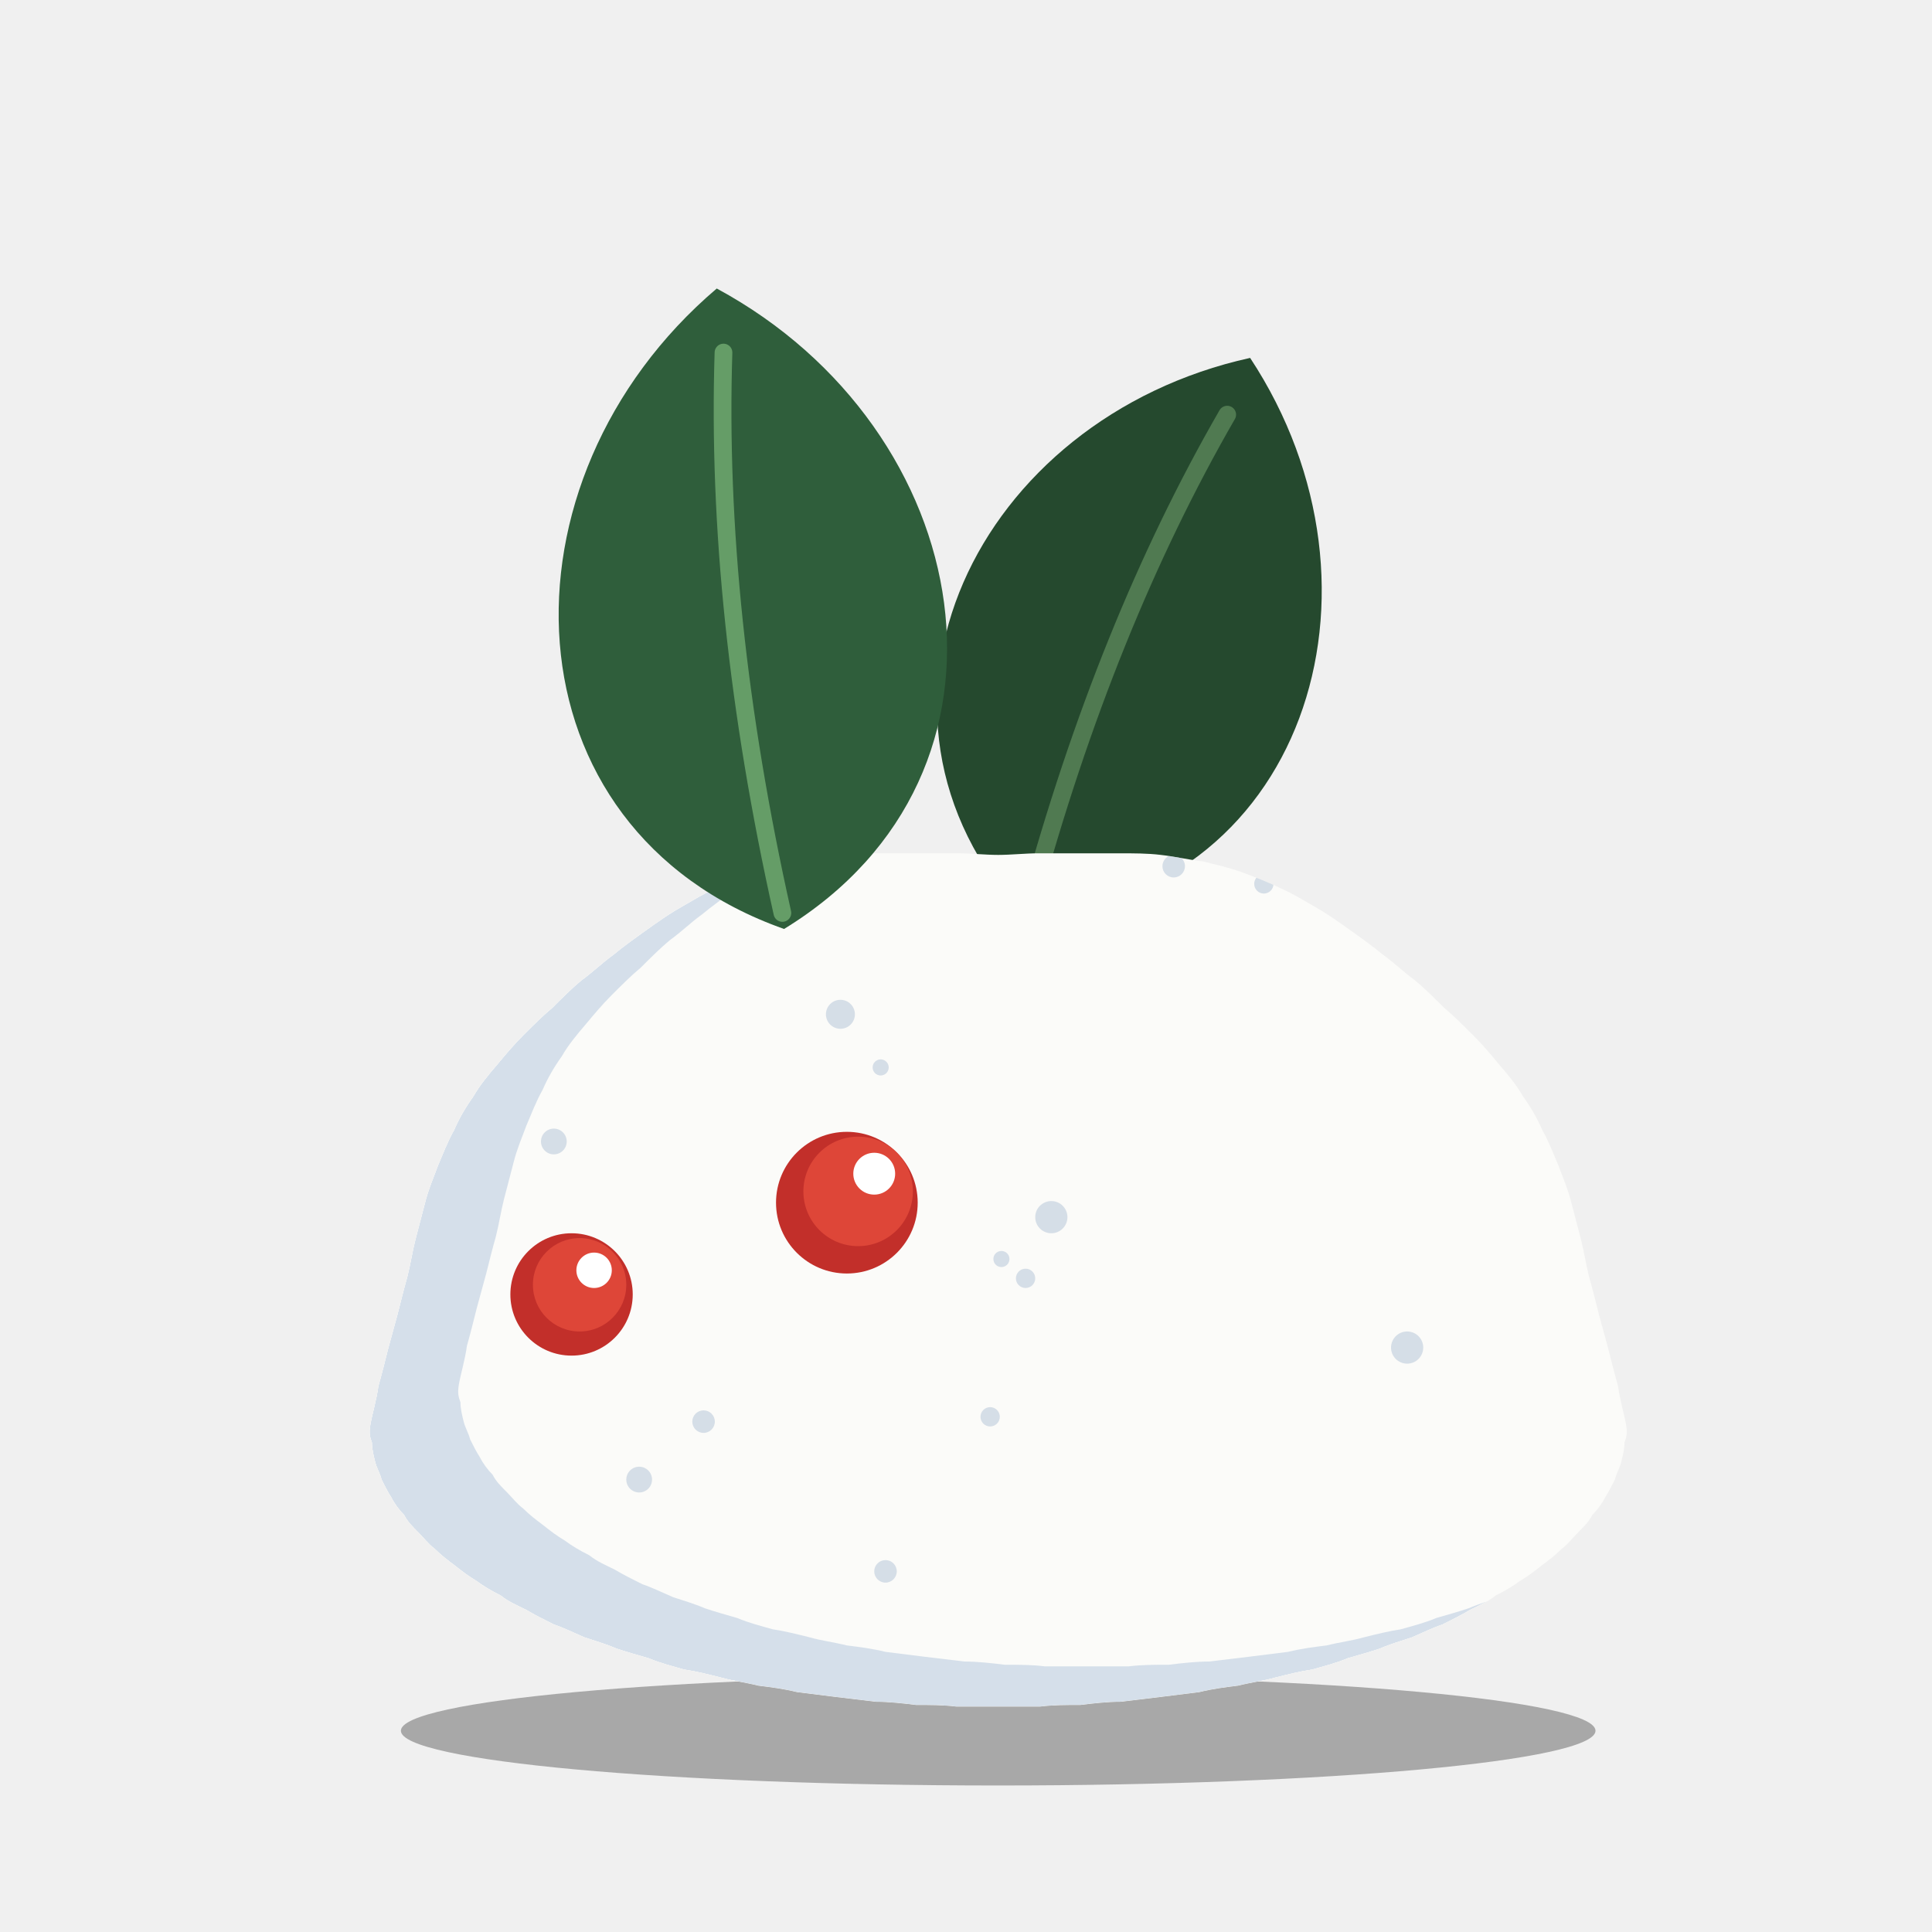
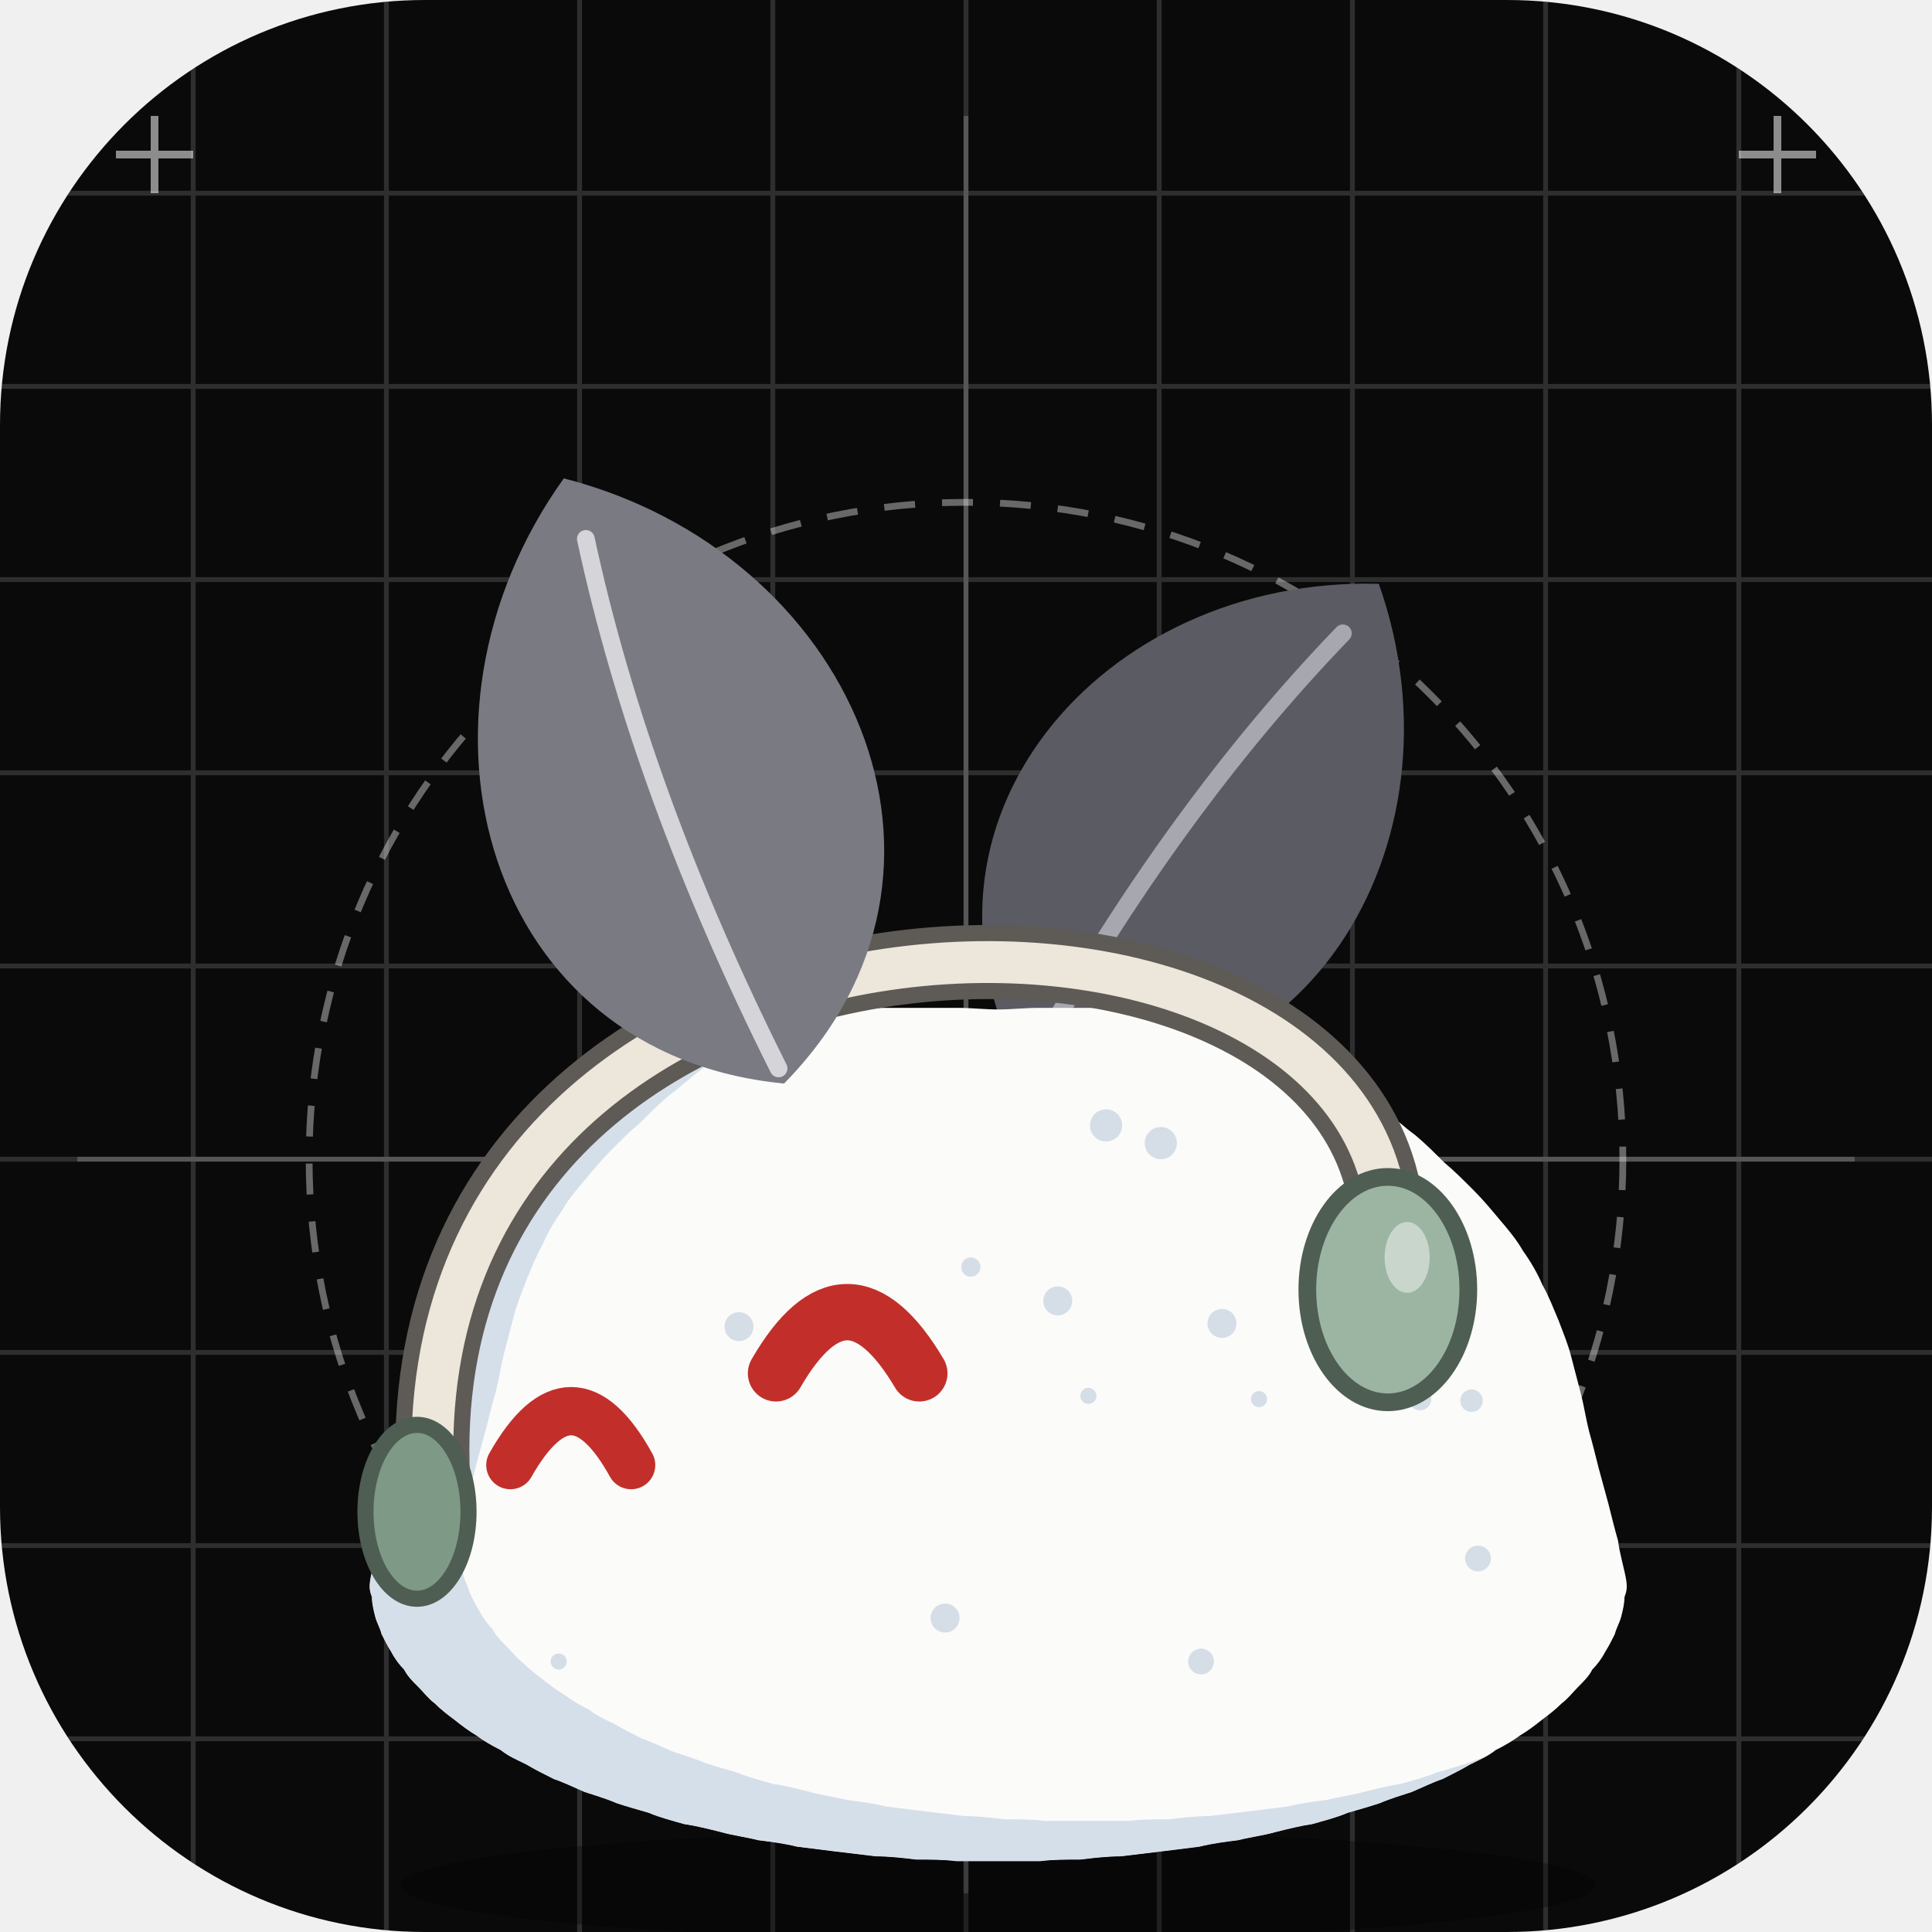
- <svg xmlns="http://www.w3.org/2000/svg" viewBox="0 -6 120 120" aria-hidden="true">
-   <defs>
-     <clipPath id="ykr0bh2zc">
-       <path d="M97 82.5 C97.1 83.1 97 83.3 96.9 83.6 C96.9 84 96.8 84.4 96.7 84.8 C96.6 85.2 96.4 85.5 96.3 85.9 C96.1 86.3 95.9 86.7 95.7 87 C95.5 87.4 95.2 87.8 94.9 88.1 C94.7 88.5 94.4 88.8 94 89.2 C93.7 89.5 93.4 89.9 93 90.2 C92.6 90.6 92.2 90.9 91.8 91.2 C91.3 91.6 90.9 91.9 90.4 92.2 C90 92.5 89.5 92.8 88.9 93.1 C88.4 93.5 87.9 93.7 87.3 94 C86.8 94.3 86.2 94.6 85.6 94.9 C85 95.1 84.4 95.4 83.7 95.7 C83.1 95.9 82.4 96.1 81.7 96.4 C81.1 96.6 80.4 96.8 79.7 97 C79 97.3 78.2 97.5 77.5 97.7 C76.8 97.8 76 98 75.2 98.2 C74.5 98.4 73.7 98.5 72.9 98.7 C72.1 98.8 71.3 98.9 70.5 99.1 C69.7 99.2 68.9 99.3 68.1 99.4 C67.3 99.5 66.4 99.6 65.6 99.7 C64.8 99.7 63.9 99.8 63.1 99.9 C62.2 99.9 61.4 99.9 60.6 100 C59.7 100 58.9 100 58 100 C57.1 100 56.3 100 55.4 100 C54.6 99.9 53.8 99.9 52.9 99.9 C52.1 99.8 51.2 99.7 50.4 99.7 C49.6 99.6 48.7 99.5 47.9 99.4 C47.1 99.3 46.3 99.2 45.5 99.1 C44.7 98.9 43.9 98.8 43.1 98.7 C42.3 98.5 41.5 98.4 40.8 98.2 C40 98 39.2 97.8 38.5 97.7 C37.8 97.5 37 97.3 36.3 97 C35.6 96.8 34.9 96.6 34.3 96.4 C33.6 96.1 32.9 95.9 32.3 95.7 C31.6 95.4 31 95.1 30.4 94.9 C29.8 94.6 29.2 94.3 28.7 94 C28.1 93.7 27.6 93.5 27.1 93.1 C26.5 92.8 26 92.5 25.6 92.2 C25.1 91.9 24.7 91.6 24.2 91.2 C23.8 90.9 23.4 90.6 23 90.2 C22.6 89.9 22.3 89.5 22 89.2 C21.6 88.8 21.3 88.5 21.1 88.1 C20.8 87.8 20.5 87.4 20.3 87 C20.1 86.7 19.9 86.3 19.7 85.9 C19.6 85.5 19.4 85.2 19.3 84.8 C19.2 84.4 19.1 84 19.1 83.6 C19 83.3 18.9 83.1 19 82.5 C19.1 81.9 19.4 80.9 19.5 80.1 C19.7 79.4 19.9 78.6 20.1 77.8 C20.3 77.1 20.5 76.3 20.7 75.6 C20.9 74.8 21.1 74 21.3 73.3 C21.5 72.5 21.6 71.8 21.8 71 C22 70.2 22.2 69.5 22.4 68.7 C22.6 67.9 22.9 67.2 23.2 66.4 C23.5 65.7 23.8 64.9 24.2 64.2 C24.5 63.5 24.9 62.8 25.4 62.1 C25.8 61.4 26.3 60.8 26.9 60.1 C27.4 59.5 27.9 58.9 28.5 58.3 C29.1 57.7 29.7 57.1 30.3 56.6 C30.9 56 31.5 55.4 32.1 54.9 C32.8 54.4 33.4 53.8 34.1 53.3 C34.7 52.8 35.4 52.3 36.1 51.8 C36.8 51.3 37.5 50.8 38.2 50.4 C38.9 50 39.7 49.5 40.4 49.2 C41.2 48.8 42 48.5 42.8 48.2 C43.6 47.9 44.5 47.7 45.3 47.5 C46.2 47.4 47 47.2 47.9 47.1 C48.7 47 49.6 47 50.5 47 C51.3 47 52.2 47 53 47 C53.8 47 54.7 47 55.5 47 C56.3 47 57.2 47.1 58 47.1 C58.8 47.1 59.7 47 60.5 47 C61.3 47 62.2 47 63 47 C63.8 47 64.7 47 65.5 47 C66.4 47 67.3 47 68.1 47.1 C69 47.2 69.8 47.4 70.7 47.5 C71.5 47.7 72.4 47.9 73.2 48.2 C74 48.5 74.8 48.8 75.6 49.2 C76.3 49.5 77.1 50 77.8 50.4 C78.5 50.8 79.2 51.3 79.9 51.8 C80.6 52.3 81.3 52.8 81.9 53.3 C82.6 53.8 83.2 54.4 83.9 54.9 C84.5 55.4 85.1 56 85.7 56.6 C86.3 57.1 86.9 57.7 87.5 58.3 C88.1 58.9 88.6 59.5 89.1 60.1 C89.7 60.8 90.2 61.4 90.6 62.1 C91.1 62.8 91.5 63.5 91.8 64.2 C92.2 64.9 92.5 65.7 92.8 66.4 C93.1 67.2 93.4 67.9 93.6 68.7 C93.8 69.5 94 70.2 94.2 71 C94.4 71.8 94.5 72.5 94.7 73.3 C94.9 74 95.1 74.8 95.3 75.6 C95.5 76.3 95.7 77.1 95.9 77.8 C96.1 78.6 96.3 79.4 96.5 80.1 C96.6 80.9 96.9 81.9 97 82.5Z" />
-     </clipPath>
-     <mask id="ykr0bh2zm" maskUnits="userSpaceOnUse" x="-20" y="-20" width="160" height="160">
-       <rect x="-20" y="-20" width="160" height="160" fill="#fff" />
-       <path d="M97 82.5 C97.1 83.1 97 83.3 96.9 83.6 C96.9 84 96.8 84.4 96.7 84.8 C96.6 85.2 96.4 85.5 96.3 85.9 C96.1 86.3 95.9 86.7 95.7 87 C95.5 87.4 95.2 87.8 94.9 88.1 C94.7 88.5 94.4 88.8 94 89.2 C93.7 89.5 93.4 89.9 93 90.2 C92.6 90.6 92.2 90.9 91.8 91.2 C91.3 91.6 90.9 91.9 90.4 92.2 C90 92.5 89.5 92.8 88.9 93.1 C88.4 93.5 87.9 93.7 87.3 94 C86.8 94.3 86.2 94.6 85.6 94.9 C85 95.1 84.4 95.4 83.7 95.7 C83.1 95.9 82.4 96.1 81.7 96.4 C81.1 96.6 80.4 96.8 79.7 97 C79 97.3 78.2 97.5 77.5 97.7 C76.8 97.8 76 98 75.2 98.2 C74.5 98.4 73.7 98.5 72.9 98.7 C72.1 98.8 71.3 98.9 70.5 99.1 C69.7 99.2 68.9 99.3 68.1 99.4 C67.3 99.5 66.4 99.6 65.6 99.7 C64.8 99.7 63.9 99.8 63.1 99.9 C62.2 99.9 61.4 99.9 60.6 100 C59.7 100 58.9 100 58 100 C57.1 100 56.3 100 55.4 100 C54.6 99.9 53.8 99.9 52.9 99.9 C52.1 99.8 51.2 99.7 50.4 99.7 C49.6 99.6 48.7 99.5 47.9 99.4 C47.1 99.3 46.3 99.2 45.5 99.1 C44.7 98.9 43.9 98.8 43.1 98.7 C42.3 98.5 41.5 98.4 40.8 98.2 C40 98 39.2 97.8 38.5 97.7 C37.8 97.5 37 97.3 36.3 97 C35.6 96.8 34.9 96.6 34.3 96.4 C33.6 96.1 32.9 95.9 32.3 95.7 C31.6 95.4 31 95.1 30.4 94.9 C29.8 94.6 29.2 94.3 28.7 94 C28.1 93.7 27.6 93.5 27.1 93.1 C26.5 92.8 26 92.5 25.6 92.2 C25.1 91.9 24.7 91.6 24.2 91.2 C23.8 90.9 23.4 90.6 23 90.2 C22.6 89.9 22.3 89.5 22 89.2 C21.6 88.8 21.3 88.5 21.1 88.1 C20.8 87.8 20.5 87.4 20.3 87 C20.1 86.7 19.9 86.3 19.7 85.9 C19.6 85.5 19.4 85.2 19.3 84.8 C19.2 84.4 19.1 84 19.1 83.6 C19 83.3 18.9 83.1 19 82.5 C19.1 81.9 19.4 80.9 19.5 80.1 C19.7 79.4 19.9 78.6 20.1 77.8 C20.3 77.1 20.5 76.3 20.7 75.6 C20.9 74.8 21.1 74 21.3 73.3 C21.5 72.5 21.6 71.8 21.8 71 C22 70.2 22.2 69.5 22.4 68.7 C22.6 67.9 22.9 67.2 23.2 66.4 C23.5 65.7 23.8 64.9 24.2 64.2 C24.5 63.5 24.9 62.8 25.4 62.1 C25.8 61.4 26.3 60.8 26.9 60.1 C27.4 59.5 27.9 58.9 28.5 58.3 C29.1 57.7 29.7 57.1 30.3 56.6 C30.9 56 31.5 55.4 32.1 54.9 C32.8 54.4 33.4 53.8 34.1 53.3 C34.7 52.8 35.4 52.3 36.1 51.8 C36.8 51.3 37.5 50.8 38.2 50.4 C38.9 50 39.7 49.5 40.4 49.2 C41.2 48.8 42 48.5 42.8 48.2 C43.6 47.9 44.5 47.7 45.3 47.5 C46.2 47.4 47 47.2 47.9 47.1 C48.7 47 49.6 47 50.5 47 C51.3 47 52.2 47 53 47 C53.8 47 54.7 47 55.5 47 C56.3 47 57.2 47.1 58 47.1 C58.8 47.1 59.7 47 60.5 47 C61.3 47 62.2 47 63 47 C63.8 47 64.7 47 65.5 47 C66.4 47 67.3 47 68.1 47.1 C69 47.2 69.8 47.4 70.7 47.5 C71.5 47.7 72.4 47.9 73.2 48.2 C74 48.5 74.8 48.8 75.6 49.2 C76.3 49.5 77.1 50 77.8 50.4 C78.5 50.8 79.2 51.3 79.9 51.8 C80.6 52.3 81.3 52.8 81.9 53.3 C82.6 53.8 83.2 54.4 83.9 54.9 C84.5 55.4 85.1 56 85.7 56.6 C86.3 57.1 86.9 57.7 87.5 58.3 C88.1 58.9 88.6 59.5 89.1 60.1 C89.7 60.8 90.2 61.4 90.6 62.1 C91.1 62.8 91.5 63.5 91.8 64.2 C92.2 64.9 92.5 65.7 92.8 66.4 C93.1 67.2 93.4 67.9 93.6 68.7 C93.8 69.5 94 70.2 94.2 71 C94.4 71.8 94.5 72.5 94.7 73.3 C94.9 74 95.1 74.8 95.3 75.6 C95.5 76.3 95.7 77.1 95.9 77.8 C96.1 78.6 96.3 79.4 96.5 80.1 C96.6 80.9 96.9 81.9 97 82.5Z" fill="#000" transform="translate(-5.5 -2.5)" />
-     </mask>
-   </defs>
-   <g transform="translate(120 0) scale(-1 1)">
-     <ellipse cx="58" cy="101.5" rx="37.1" ry="3.4" fill="#000" opacity=".3" />
-     <g transform="translate(56.4 51) rotate(-22)">
-       <path d="M0 0 C15.8 -7.5 14.3 -27.7 0 -37.5 C-14.2 -27.7 -15.7 -7.5 0 0Z" fill="#25492e" />
-       <path d="M0 -1 Q2.1 -18.7 0 -33.7" fill="none" stroke="#578357" stroke-width="1.1" stroke-linecap="round" opacity=".85" />
-     </g>
-     <path d="M97 82.5 C97.1 83.1 97 83.3 96.9 83.6 C96.9 84 96.8 84.4 96.7 84.8 C96.6 85.2 96.4 85.5 96.3 85.9 C96.1 86.3 95.9 86.7 95.7 87 C95.5 87.4 95.2 87.8 94.9 88.1 C94.7 88.5 94.4 88.8 94 89.2 C93.7 89.5 93.4 89.9 93 90.2 C92.6 90.6 92.2 90.9 91.8 91.2 C91.3 91.6 90.9 91.9 90.4 92.2 C90 92.5 89.5 92.8 88.9 93.1 C88.4 93.5 87.9 93.7 87.3 94 C86.8 94.3 86.2 94.6 85.6 94.9 C85 95.1 84.4 95.4 83.7 95.7 C83.1 95.9 82.4 96.1 81.7 96.4 C81.1 96.6 80.4 96.8 79.7 97 C79 97.3 78.2 97.5 77.5 97.7 C76.8 97.8 76 98 75.2 98.2 C74.5 98.4 73.7 98.5 72.9 98.7 C72.1 98.8 71.3 98.9 70.5 99.1 C69.7 99.2 68.9 99.3 68.1 99.4 C67.3 99.5 66.4 99.6 65.6 99.7 C64.8 99.7 63.9 99.8 63.1 99.9 C62.2 99.9 61.4 99.9 60.6 100 C59.7 100 58.9 100 58 100 C57.1 100 56.3 100 55.4 100 C54.6 99.9 53.8 99.9 52.9 99.9 C52.1 99.8 51.2 99.7 50.4 99.7 C49.6 99.6 48.7 99.5 47.9 99.4 C47.1 99.3 46.3 99.2 45.5 99.1 C44.7 98.9 43.9 98.8 43.1 98.7 C42.3 98.5 41.5 98.4 40.8 98.2 C40 98 39.2 97.8 38.5 97.7 C37.8 97.5 37 97.3 36.3 97 C35.6 96.8 34.9 96.6 34.3 96.4 C33.6 96.1 32.9 95.9 32.3 95.7 C31.6 95.4 31 95.1 30.4 94.9 C29.8 94.6 29.2 94.3 28.7 94 C28.1 93.7 27.6 93.5 27.1 93.1 C26.5 92.8 26 92.5 25.6 92.2 C25.1 91.9 24.7 91.6 24.2 91.2 C23.8 90.9 23.4 90.6 23 90.2 C22.6 89.9 22.3 89.5 22 89.2 C21.6 88.8 21.3 88.5 21.1 88.1 C20.8 87.8 20.5 87.4 20.3 87 C20.1 86.7 19.9 86.3 19.7 85.9 C19.6 85.5 19.4 85.2 19.3 84.8 C19.2 84.4 19.1 84 19.1 83.6 C19 83.3 18.9 83.1 19 82.5 C19.1 81.9 19.4 80.9 19.5 80.1 C19.7 79.4 19.9 78.6 20.1 77.8 C20.3 77.1 20.5 76.3 20.7 75.6 C20.9 74.8 21.1 74 21.3 73.3 C21.5 72.5 21.6 71.8 21.8 71 C22 70.2 22.2 69.5 22.4 68.7 C22.6 67.9 22.9 67.2 23.2 66.4 C23.5 65.7 23.8 64.9 24.2 64.2 C24.5 63.5 24.9 62.8 25.4 62.1 C25.8 61.4 26.3 60.8 26.9 60.1 C27.4 59.5 27.9 58.9 28.5 58.3 C29.1 57.7 29.7 57.1 30.3 56.6 C30.9 56 31.5 55.4 32.1 54.9 C32.8 54.4 33.4 53.8 34.1 53.3 C34.7 52.8 35.4 52.3 36.1 51.8 C36.8 51.3 37.5 50.8 38.2 50.4 C38.9 50 39.7 49.5 40.4 49.2 C41.2 48.8 42 48.5 42.8 48.2 C43.6 47.9 44.5 47.7 45.3 47.5 C46.2 47.4 47 47.2 47.9 47.1 C48.7 47 49.6 47 50.5 47 C51.3 47 52.2 47 53 47 C53.8 47 54.7 47 55.5 47 C56.3 47 57.2 47.1 58 47.1 C58.8 47.1 59.7 47 60.5 47 C61.3 47 62.2 47 63 47 C63.8 47 64.7 47 65.5 47 C66.4 47 67.3 47 68.1 47.1 C69 47.2 69.8 47.4 70.7 47.5 C71.5 47.7 72.4 47.9 73.2 48.2 C74 48.5 74.8 48.8 75.6 49.2 C76.3 49.5 77.1 50 77.8 50.4 C78.5 50.8 79.2 51.3 79.9 51.8 C80.6 52.3 81.3 52.8 81.9 53.3 C82.6 53.8 83.2 54.4 83.9 54.9 C84.5 55.4 85.1 56 85.7 56.6 C86.3 57.1 86.9 57.7 87.5 58.3 C88.1 58.9 88.6 59.5 89.1 60.1 C89.7 60.8 90.2 61.4 90.6 62.1 C91.1 62.8 91.5 63.5 91.8 64.2 C92.2 64.9 92.5 65.7 92.8 66.4 C93.1 67.2 93.4 67.9 93.6 68.7 C93.8 69.5 94 70.2 94.2 71 C94.4 71.8 94.5 72.5 94.7 73.3 C94.9 74 95.1 74.8 95.3 75.6 C95.5 76.3 95.7 77.1 95.9 77.8 C96.1 78.6 96.3 79.4 96.5 80.1 C96.6 80.9 96.9 81.9 97 82.5Z" fill="#FBFBF9" />
-     <g clip-path="url(#ykr0bh2zc)">
-       <path d="M97 82.5 C97.1 83.1 97 83.3 96.9 83.6 C96.9 84 96.8 84.4 96.7 84.8 C96.6 85.2 96.4 85.5 96.3 85.9 C96.1 86.3 95.9 86.7 95.7 87 C95.5 87.4 95.2 87.8 94.9 88.1 C94.7 88.5 94.4 88.8 94 89.2 C93.7 89.5 93.4 89.9 93 90.2 C92.6 90.6 92.2 90.9 91.8 91.2 C91.3 91.6 90.9 91.9 90.4 92.2 C90 92.5 89.5 92.8 88.9 93.1 C88.4 93.5 87.9 93.7 87.3 94 C86.8 94.3 86.2 94.6 85.6 94.9 C85 95.1 84.4 95.4 83.7 95.7 C83.1 95.9 82.4 96.1 81.7 96.4 C81.1 96.6 80.4 96.8 79.7 97 C79 97.3 78.2 97.5 77.5 97.7 C76.8 97.8 76 98 75.2 98.2 C74.5 98.4 73.7 98.5 72.9 98.7 C72.1 98.8 71.3 98.9 70.5 99.1 C69.7 99.2 68.9 99.3 68.1 99.4 C67.3 99.5 66.4 99.6 65.6 99.7 C64.8 99.7 63.9 99.8 63.1 99.9 C62.2 99.9 61.4 99.9 60.6 100 C59.7 100 58.9 100 58 100 C57.1 100 56.3 100 55.4 100 C54.6 99.9 53.8 99.9 52.9 99.9 C52.1 99.8 51.2 99.7 50.4 99.7 C49.6 99.6 48.7 99.5 47.9 99.4 C47.1 99.3 46.3 99.2 45.5 99.1 C44.7 98.9 43.9 98.8 43.1 98.7 C42.3 98.5 41.5 98.4 40.8 98.2 C40 98 39.2 97.8 38.5 97.7 C37.8 97.5 37 97.3 36.3 97 C35.6 96.8 34.9 96.6 34.3 96.4 C33.6 96.1 32.9 95.9 32.3 95.7 C31.6 95.4 31 95.1 30.4 94.9 C29.8 94.6 29.2 94.3 28.7 94 C28.1 93.7 27.6 93.5 27.1 93.1 C26.5 92.8 26 92.5 25.6 92.2 C25.1 91.9 24.7 91.6 24.2 91.2 C23.8 90.9 23.4 90.6 23 90.2 C22.6 89.9 22.3 89.5 22 89.2 C21.6 88.8 21.3 88.5 21.1 88.1 C20.8 87.8 20.5 87.4 20.3 87 C20.1 86.7 19.9 86.3 19.7 85.9 C19.6 85.5 19.4 85.2 19.3 84.8 C19.2 84.4 19.1 84 19.1 83.6 C19 83.3 18.9 83.1 19 82.5 C19.1 81.9 19.4 80.9 19.5 80.1 C19.7 79.4 19.9 78.6 20.1 77.8 C20.3 77.1 20.5 76.3 20.7 75.6 C20.9 74.8 21.1 74 21.3 73.3 C21.5 72.5 21.6 71.8 21.8 71 C22 70.2 22.2 69.5 22.4 68.7 C22.6 67.9 22.9 67.2 23.2 66.4 C23.5 65.7 23.8 64.9 24.2 64.2 C24.5 63.5 24.9 62.8 25.4 62.1 C25.8 61.4 26.3 60.8 26.9 60.1 C27.4 59.5 27.9 58.9 28.5 58.3 C29.1 57.7 29.7 57.1 30.3 56.6 C30.9 56 31.5 55.4 32.1 54.9 C32.8 54.4 33.4 53.8 34.1 53.3 C34.7 52.8 35.4 52.3 36.1 51.8 C36.8 51.3 37.5 50.8 38.2 50.4 C38.9 50 39.7 49.5 40.4 49.2 C41.2 48.8 42 48.5 42.8 48.2 C43.6 47.9 44.5 47.7 45.3 47.5 C46.2 47.4 47 47.2 47.9 47.1 C48.7 47 49.6 47 50.5 47 C51.3 47 52.2 47 53 47 C53.8 47 54.7 47 55.5 47 C56.3 47 57.2 47.1 58 47.1 C58.8 47.1 59.7 47 60.5 47 C61.3 47 62.2 47 63 47 C63.8 47 64.7 47 65.5 47 C66.4 47 67.3 47 68.1 47.1 C69 47.2 69.8 47.4 70.7 47.5 C71.5 47.7 72.4 47.9 73.2 48.2 C74 48.5 74.8 48.8 75.6 49.2 C76.3 49.5 77.1 50 77.8 50.4 C78.5 50.8 79.2 51.3 79.9 51.8 C80.6 52.3 81.3 52.8 81.9 53.3 C82.6 53.8 83.2 54.4 83.9 54.9 C84.5 55.4 85.1 56 85.7 56.6 C86.3 57.1 86.9 57.7 87.5 58.3 C88.1 58.9 88.6 59.5 89.1 60.1 C89.7 60.8 90.2 61.4 90.6 62.1 C91.1 62.8 91.5 63.5 91.8 64.2 C92.2 64.9 92.5 65.7 92.8 66.4 C93.1 67.2 93.4 67.9 93.6 68.7 C93.8 69.5 94 70.2 94.2 71 C94.4 71.8 94.5 72.5 94.7 73.3 C94.9 74 95.1 74.8 95.3 75.6 C95.5 76.3 95.7 77.1 95.9 77.8 C96.1 78.6 96.3 79.4 96.5 80.1 C96.6 80.9 96.9 81.9 97 82.5Z" fill="#CFDAE8" fill-opacity=".85" mask="url(#ykr0bh2zm)" />
-       <circle cx="58.5" cy="82" r="0.6" fill="#B7C6D8" opacity=".55" />
-       <circle cx="67.8" cy="57" r="0.9" fill="#B7C6D8" opacity=".55" />
-       <circle cx="85.6" cy="64.9" r="0.8" fill="#B7C6D8" opacity=".55" />
-       <circle cx="65" cy="91.6" r="0.7" fill="#B7C6D8" opacity=".55" />
-       <circle cx="56.3" cy="73.4" r="0.6" fill="#B7C6D8" opacity=".55" />
-       <circle cx="32.6" cy="77.7" r="1" fill="#B7C6D8" opacity=".55" />
-       <circle cx="80.3" cy="85.9" r="0.8" fill="#B7C6D8" opacity=".55" />
-       <circle cx="41.5" cy="48.9" r="0.6" fill="#B7C6D8" opacity=".55" />
-       <circle cx="65.3" cy="60.3" r="0.5" fill="#B7C6D8" opacity=".55" />
-       <circle cx="76.3" cy="82.3" r="0.7" fill="#B7C6D8" opacity=".55" />
-       <circle cx="47.1" cy="47.8" r="0.7" fill="#B7C6D8" opacity=".55" />
-       <circle cx="28.9" cy="54.7" r="0.8" fill="#B7C6D8" opacity=".55" />
-       <circle cx="54.7" cy="69.6" r="1" fill="#B7C6D8" opacity=".55" />
-       <circle cx="57.8" cy="72.2" r="0.5" fill="#B7C6D8" opacity=".55" />
-     </g>
-     <g transform="translate(71.3 51.7) rotate(6)">
-       <path d="M0 0 C16.8 -8 15.2 -29.6 0 -40 C-15.2 -29.6 -16.8 -8 0 0Z" fill="#2F5E3B" />
-       <path d="M0 -1 Q2.2 -20 0 -36" fill="none" stroke="#6FA86F" stroke-width="1.1" stroke-linecap="round" opacity=".85" />
-     </g>
-     <circle cx="67.4" cy="68.7" r="4.4" fill="#C22F2A" />
-     <circle cx="66.7" cy="68" r="3.4" fill="#DE4638" />
-     <circle cx="65.7" cy="66.9" r="1.3" fill="#fff" />
-     <circle cx="84.5" cy="74.4" r="3.8" fill="#C22F2A" />
-     <circle cx="84" cy="73.8" r="2.9" fill="#DE4638" />
-     <circle cx="83.1" cy="72.9" r="1.1" fill="#fff" />
+ <svg xmlns="http://www.w3.org/2000/svg" viewBox="0 0 100 100">
+   <clipPath id="r">
+     <rect width="100" height="100" rx="22" />
+   </clipPath>
+   <g clip-path="url(#r)">
+     <rect width="100" height="100" fill="#0a0a0a" />
+     <path d="M10 0V100M0 10H100M20 0V100M0 20H100M30 0V100M0 30H100M40 0V100M0 40H100M50 0V100M0 50H100M60 0V100M0 60H100M70 0V100M0 70H100M80 0V100M0 80H100M90 0V100M0 90H100" fill="none" stroke="#f5f5f5" stroke-width=".25" opacity=".16" />
+     <circle cx="50" cy="60" r="34" fill="none" stroke="#f5f5f5" stroke-width=".35" stroke-dasharray="1.6 1.4" opacity=".4" />
+     <path d="M50 6V98M4 60H96" stroke="#f5f5f5" stroke-width=".25" opacity=".2" />
+     <path d="M6 8h4M8 6v4M90 8h4M92 6v4" stroke="#f5f5f5" stroke-width=".4" opacity=".55" />
+     <svg x="0" y="8" width="100" height="100" viewBox="0 -6 120 120" aria-hidden="true">
+       <defs>
+         <clipPath id="ykuyv2w4c">
+           <path d="M97 82.5 C97.1 83.1 97 83.3 96.9 83.6 C96.9 84 96.8 84.4 96.7 84.8 C96.6 85.2 96.4 85.5 96.3 85.9 C96.1 86.3 95.9 86.7 95.7 87 C95.5 87.4 95.2 87.8 94.9 88.1 C94.7 88.5 94.4 88.8 94 89.2 C93.7 89.5 93.4 89.9 93 90.2 C92.6 90.6 92.2 90.9 91.8 91.2 C91.3 91.6 90.9 91.9 90.4 92.2 C90 92.5 89.5 92.8 88.9 93.1 C88.4 93.5 87.9 93.7 87.3 94 C86.8 94.3 86.2 94.6 85.6 94.9 C85 95.1 84.4 95.4 83.7 95.7 C83.1 95.9 82.4 96.1 81.7 96.4 C81.1 96.6 80.4 96.8 79.7 97 C79 97.3 78.2 97.5 77.5 97.7 C76.8 97.8 76 98 75.2 98.2 C74.5 98.4 73.7 98.5 72.9 98.7 C72.1 98.8 71.3 98.9 70.5 99.1 C69.7 99.2 68.9 99.3 68.1 99.4 C67.3 99.5 66.4 99.6 65.6 99.7 C64.8 99.7 63.9 99.8 63.1 99.9 C62.2 99.9 61.4 99.9 60.6 100 C59.7 100 58.9 100 58 100 C57.1 100 56.3 100 55.4 100 C54.6 99.9 53.8 99.9 52.9 99.9 C52.1 99.8 51.2 99.7 50.4 99.7 C49.6 99.6 48.7 99.5 47.9 99.4 C47.1 99.3 46.3 99.2 45.5 99.1 C44.7 98.9 43.9 98.8 43.1 98.7 C42.3 98.5 41.5 98.4 40.8 98.2 C40 98 39.2 97.8 38.5 97.7 C37.8 97.5 37 97.3 36.3 97 C35.6 96.8 34.9 96.6 34.3 96.4 C33.6 96.1 32.9 95.9 32.3 95.7 C31.6 95.4 31 95.1 30.4 94.9 C29.8 94.6 29.2 94.3 28.7 94 C28.1 93.7 27.6 93.5 27.1 93.1 C26.5 92.8 26 92.5 25.6 92.2 C25.1 91.9 24.7 91.6 24.2 91.2 C23.8 90.9 23.4 90.6 23 90.2 C22.6 89.9 22.3 89.5 22 89.2 C21.6 88.8 21.3 88.5 21.1 88.1 C20.8 87.8 20.5 87.4 20.3 87 C20.1 86.7 19.9 86.3 19.7 85.9 C19.6 85.5 19.4 85.2 19.3 84.8 C19.2 84.4 19.1 84 19.1 83.6 C19 83.3 18.9 83.1 19 82.5 C19.1 81.9 19.4 80.9 19.5 80.1 C19.7 79.4 19.9 78.6 20.1 77.8 C20.3 77.1 20.5 76.3 20.7 75.6 C20.9 74.8 21.1 74 21.3 73.3 C21.5 72.5 21.6 71.8 21.8 71 C22 70.2 22.2 69.5 22.4 68.7 C22.6 67.9 22.9 67.2 23.2 66.4 C23.5 65.7 23.8 64.9 24.2 64.2 C24.5 63.5 24.9 62.8 25.4 62.1 C25.8 61.4 26.3 60.8 26.9 60.1 C27.4 59.5 27.9 58.9 28.5 58.3 C29.1 57.7 29.7 57.1 30.3 56.6 C30.9 56 31.5 55.4 32.1 54.9 C32.8 54.4 33.4 53.8 34.1 53.3 C34.7 52.8 35.4 52.3 36.1 51.8 C36.8 51.3 37.5 50.8 38.2 50.4 C38.9 50 39.7 49.5 40.4 49.2 C41.2 48.8 42 48.5 42.8 48.2 C43.6 47.9 44.5 47.7 45.3 47.5 C46.2 47.4 47 47.2 47.9 47.1 C48.7 47 49.6 47 50.5 47 C51.3 47 52.2 47 53 47 C53.8 47 54.7 47 55.5 47 C56.3 47 57.2 47.1 58 47.1 C58.8 47.1 59.7 47 60.5 47 C61.3 47 62.2 47 63 47 C63.8 47 64.7 47 65.5 47 C66.4 47 67.3 47 68.1 47.1 C69 47.2 69.8 47.4 70.7 47.5 C71.5 47.7 72.4 47.9 73.2 48.2 C74 48.5 74.8 48.8 75.6 49.2 C76.3 49.5 77.1 50 77.8 50.4 C78.5 50.8 79.2 51.3 79.9 51.8 C80.6 52.3 81.3 52.8 81.9 53.3 C82.6 53.8 83.2 54.4 83.9 54.9 C84.5 55.4 85.1 56 85.7 56.6 C86.3 57.1 86.9 57.7 87.5 58.3 C88.1 58.9 88.6 59.5 89.1 60.1 C89.7 60.8 90.2 61.4 90.6 62.1 C91.1 62.8 91.5 63.5 91.8 64.2 C92.2 64.9 92.5 65.7 92.8 66.4 C93.1 67.2 93.4 67.9 93.6 68.7 C93.8 69.5 94 70.2 94.2 71 C94.4 71.8 94.5 72.5 94.7 73.3 C94.9 74 95.1 74.8 95.3 75.6 C95.5 76.3 95.7 77.1 95.9 77.8 C96.1 78.6 96.3 79.4 96.5 80.1 C96.6 80.9 96.9 81.9 97 82.5Z" />
+         </clipPath>
+         <mask id="ykuyv2w4m" maskUnits="userSpaceOnUse" x="-20" y="-20" width="160" height="160">
+           <rect x="-20" y="-20" width="160" height="160" fill="#fff" />
+           <path d="M97 82.5 C97.1 83.1 97 83.3 96.9 83.6 C96.9 84 96.8 84.4 96.7 84.8 C96.6 85.2 96.4 85.5 96.3 85.9 C96.1 86.3 95.9 86.7 95.7 87 C95.5 87.4 95.2 87.8 94.9 88.1 C94.7 88.5 94.4 88.8 94 89.2 C93.7 89.5 93.4 89.9 93 90.2 C92.6 90.6 92.2 90.9 91.8 91.2 C91.3 91.6 90.9 91.9 90.4 92.2 C90 92.5 89.5 92.8 88.9 93.1 C88.4 93.5 87.9 93.7 87.3 94 C86.8 94.3 86.2 94.6 85.6 94.9 C85 95.1 84.4 95.4 83.7 95.7 C83.1 95.9 82.4 96.1 81.7 96.4 C81.1 96.6 80.4 96.8 79.7 97 C79 97.3 78.2 97.5 77.5 97.7 C76.8 97.8 76 98 75.2 98.2 C74.5 98.4 73.7 98.5 72.9 98.7 C72.1 98.8 71.3 98.9 70.5 99.1 C69.7 99.2 68.9 99.3 68.1 99.4 C67.3 99.5 66.4 99.6 65.6 99.7 C64.8 99.7 63.9 99.8 63.1 99.9 C62.2 99.9 61.4 99.9 60.6 100 C59.7 100 58.9 100 58 100 C57.1 100 56.3 100 55.4 100 C54.6 99.9 53.8 99.9 52.9 99.9 C52.1 99.8 51.2 99.7 50.4 99.7 C49.6 99.6 48.7 99.5 47.9 99.4 C47.1 99.3 46.3 99.2 45.5 99.1 C44.7 98.9 43.9 98.8 43.1 98.7 C42.3 98.5 41.5 98.4 40.8 98.2 C40 98 39.2 97.8 38.5 97.7 C37.8 97.5 37 97.3 36.3 97 C35.6 96.8 34.9 96.6 34.3 96.4 C33.6 96.1 32.9 95.9 32.3 95.7 C31.6 95.4 31 95.1 30.4 94.9 C29.8 94.6 29.2 94.3 28.7 94 C28.1 93.7 27.6 93.5 27.1 93.1 C26.5 92.8 26 92.5 25.6 92.2 C25.1 91.9 24.7 91.6 24.2 91.2 C23.8 90.9 23.4 90.6 23 90.2 C22.6 89.9 22.3 89.5 22 89.2 C21.6 88.8 21.3 88.5 21.1 88.1 C20.8 87.8 20.5 87.4 20.3 87 C20.1 86.7 19.9 86.3 19.7 85.9 C19.6 85.5 19.4 85.2 19.3 84.8 C19.2 84.4 19.1 84 19.1 83.6 C19 83.3 18.9 83.1 19 82.5 C19.1 81.9 19.4 80.9 19.5 80.1 C19.7 79.4 19.9 78.6 20.1 77.8 C20.3 77.1 20.5 76.3 20.7 75.6 C20.9 74.8 21.1 74 21.3 73.3 C21.5 72.5 21.6 71.8 21.8 71 C22 70.2 22.2 69.5 22.4 68.7 C22.6 67.9 22.9 67.2 23.2 66.4 C23.5 65.7 23.8 64.9 24.2 64.2 C24.5 63.5 24.9 62.8 25.4 62.1 C25.8 61.4 26.3 60.8 26.9 60.1 C27.4 59.5 27.9 58.9 28.5 58.3 C29.1 57.7 29.7 57.1 30.3 56.6 C30.9 56 31.5 55.4 32.1 54.9 C32.8 54.4 33.4 53.8 34.1 53.3 C34.7 52.8 35.4 52.3 36.1 51.8 C36.8 51.3 37.5 50.8 38.2 50.4 C38.9 50 39.7 49.5 40.4 49.2 C41.2 48.8 42 48.5 42.8 48.2 C43.6 47.9 44.5 47.7 45.3 47.5 C46.2 47.4 47 47.2 47.9 47.1 C48.7 47 49.6 47 50.5 47 C51.3 47 52.2 47 53 47 C53.8 47 54.7 47 55.5 47 C56.3 47 57.2 47.1 58 47.1 C58.8 47.1 59.7 47 60.5 47 C61.3 47 62.2 47 63 47 C63.8 47 64.7 47 65.5 47 C66.4 47 67.3 47 68.1 47.1 C69 47.2 69.8 47.4 70.7 47.5 C71.5 47.7 72.4 47.9 73.2 48.2 C74 48.5 74.8 48.8 75.6 49.2 C76.3 49.5 77.1 50 77.8 50.4 C78.5 50.8 79.2 51.3 79.9 51.8 C80.6 52.3 81.3 52.8 81.9 53.3 C82.6 53.8 83.2 54.4 83.9 54.9 C84.5 55.4 85.1 56 85.7 56.6 C86.3 57.1 86.9 57.7 87.5 58.3 C88.1 58.9 88.6 59.5 89.1 60.1 C89.7 60.8 90.2 61.4 90.6 62.1 C91.1 62.8 91.5 63.5 91.8 64.2 C92.2 64.9 92.5 65.7 92.8 66.4 C93.1 67.2 93.4 67.9 93.6 68.7 C93.8 69.5 94 70.2 94.2 71 C94.4 71.8 94.5 72.5 94.7 73.3 C94.9 74 95.1 74.8 95.3 75.6 C95.5 76.3 95.7 77.1 95.9 77.8 C96.1 78.6 96.3 79.4 96.5 80.1 C96.6 80.9 96.9 81.9 97 82.5Z" fill="#000" transform="translate(-5.5 -2.5)" />
+         </mask>
+       </defs>
+       <g transform="translate(120 0) scale(-1 1)">
+         <ellipse cx="58" cy="101.5" rx="37.1" ry="3.4" fill="#000" opacity=".3" />
+         <g transform="translate(56.4 51) rotate(-36)">
+           <path d="M0 0 C15.8 -7.5 14.3 -27.7 0 -37.5 C-14.2 -27.7 -15.7 -7.5 0 0Z" fill="#5b5b63" />
+           <path d="M0 -1 Q2.1 -18.7 0 -33.7" fill="none" stroke="#b4b4bc" stroke-width="1.1" stroke-linecap="round" opacity=".85" />
+         </g>
+         <path d="M97 82.5 C97.1 83.1 97 83.3 96.9 83.6 C96.9 84 96.8 84.4 96.7 84.8 C96.6 85.2 96.4 85.5 96.3 85.9 C96.1 86.3 95.9 86.7 95.7 87 C95.5 87.4 95.2 87.8 94.9 88.1 C94.7 88.5 94.4 88.8 94 89.2 C93.7 89.5 93.4 89.9 93 90.2 C92.6 90.6 92.2 90.9 91.8 91.2 C91.3 91.6 90.9 91.9 90.4 92.2 C90 92.5 89.5 92.8 88.9 93.1 C88.4 93.5 87.9 93.7 87.3 94 C86.8 94.3 86.2 94.6 85.6 94.9 C85 95.1 84.4 95.4 83.7 95.7 C83.1 95.9 82.4 96.1 81.7 96.4 C81.1 96.6 80.4 96.8 79.7 97 C79 97.3 78.2 97.5 77.5 97.7 C76.8 97.8 76 98 75.2 98.2 C74.5 98.4 73.7 98.5 72.9 98.7 C72.1 98.8 71.3 98.9 70.5 99.1 C69.7 99.2 68.9 99.3 68.1 99.4 C67.3 99.5 66.4 99.6 65.6 99.7 C64.8 99.7 63.9 99.8 63.1 99.9 C62.2 99.9 61.4 99.9 60.6 100 C59.7 100 58.9 100 58 100 C57.1 100 56.3 100 55.4 100 C54.6 99.9 53.8 99.9 52.9 99.9 C52.1 99.8 51.2 99.7 50.4 99.7 C49.6 99.6 48.7 99.5 47.9 99.4 C47.1 99.3 46.3 99.2 45.5 99.1 C44.7 98.9 43.9 98.8 43.1 98.7 C42.3 98.5 41.5 98.4 40.8 98.2 C40 98 39.2 97.8 38.5 97.7 C37.8 97.5 37 97.3 36.3 97 C35.6 96.8 34.9 96.6 34.3 96.4 C33.6 96.1 32.9 95.9 32.3 95.7 C31.6 95.4 31 95.1 30.4 94.9 C29.8 94.6 29.2 94.3 28.7 94 C28.1 93.7 27.6 93.5 27.1 93.1 C26.5 92.8 26 92.5 25.6 92.2 C25.1 91.9 24.7 91.6 24.2 91.2 C23.8 90.9 23.4 90.6 23 90.2 C22.6 89.9 22.3 89.5 22 89.2 C21.6 88.8 21.3 88.5 21.1 88.1 C20.8 87.8 20.5 87.4 20.3 87 C20.1 86.7 19.9 86.3 19.7 85.9 C19.6 85.5 19.4 85.2 19.3 84.8 C19.2 84.4 19.1 84 19.1 83.6 C19 83.3 18.9 83.1 19 82.5 C19.1 81.9 19.4 80.9 19.5 80.1 C19.7 79.4 19.9 78.6 20.1 77.8 C20.3 77.1 20.5 76.3 20.7 75.6 C20.9 74.8 21.1 74 21.3 73.3 C21.5 72.5 21.6 71.8 21.8 71 C22 70.2 22.2 69.5 22.4 68.7 C22.6 67.9 22.9 67.2 23.2 66.4 C23.5 65.7 23.8 64.9 24.2 64.2 C24.5 63.5 24.9 62.8 25.4 62.1 C25.8 61.4 26.3 60.8 26.9 60.1 C27.4 59.5 27.9 58.9 28.5 58.3 C29.1 57.7 29.7 57.1 30.3 56.6 C30.9 56 31.5 55.4 32.1 54.9 C32.8 54.4 33.4 53.8 34.1 53.3 C34.7 52.8 35.4 52.3 36.1 51.8 C36.8 51.3 37.5 50.8 38.2 50.4 C38.9 50 39.7 49.5 40.4 49.2 C41.2 48.8 42 48.5 42.8 48.2 C43.6 47.9 44.5 47.7 45.3 47.5 C46.2 47.4 47 47.2 47.9 47.1 C48.7 47 49.6 47 50.5 47 C51.3 47 52.2 47 53 47 C53.8 47 54.7 47 55.5 47 C56.3 47 57.2 47.1 58 47.1 C58.8 47.1 59.7 47 60.5 47 C61.3 47 62.2 47 63 47 C63.8 47 64.7 47 65.5 47 C66.4 47 67.3 47 68.1 47.1 C69 47.2 69.8 47.4 70.7 47.5 C71.5 47.7 72.4 47.9 73.2 48.2 C74 48.5 74.8 48.8 75.6 49.2 C76.3 49.5 77.1 50 77.8 50.4 C78.5 50.8 79.2 51.3 79.9 51.8 C80.6 52.3 81.3 52.8 81.9 53.3 C82.6 53.8 83.2 54.4 83.9 54.9 C84.5 55.4 85.1 56 85.7 56.6 C86.3 57.1 86.9 57.7 87.5 58.3 C88.1 58.9 88.6 59.5 89.1 60.1 C89.7 60.8 90.2 61.4 90.6 62.1 C91.1 62.8 91.5 63.5 91.8 64.2 C92.2 64.9 92.5 65.7 92.8 66.4 C93.1 67.2 93.4 67.9 93.6 68.7 C93.8 69.5 94 70.2 94.2 71 C94.4 71.8 94.5 72.5 94.7 73.3 C94.9 74 95.1 74.8 95.3 75.6 C95.5 76.3 95.7 77.1 95.9 77.8 C96.1 78.6 96.3 79.4 96.5 80.1 C96.6 80.9 96.9 81.9 97 82.5Z" fill="#FBFBF9" />
+         <g clip-path="url(#ykuyv2w4c)">
+           <path d="M97 82.5 C97.1 83.1 97 83.3 96.9 83.6 C96.9 84 96.8 84.4 96.7 84.8 C96.6 85.2 96.4 85.5 96.3 85.9 C96.1 86.3 95.9 86.7 95.7 87 C95.5 87.4 95.2 87.8 94.9 88.1 C94.7 88.5 94.4 88.8 94 89.2 C93.7 89.5 93.4 89.9 93 90.2 C92.6 90.6 92.2 90.9 91.8 91.2 C91.3 91.6 90.9 91.9 90.4 92.2 C90 92.5 89.5 92.8 88.9 93.1 C88.4 93.5 87.9 93.7 87.3 94 C86.8 94.3 86.2 94.6 85.6 94.9 C85 95.1 84.4 95.4 83.7 95.7 C83.1 95.9 82.4 96.1 81.7 96.4 C81.1 96.6 80.4 96.8 79.7 97 C79 97.3 78.2 97.5 77.5 97.7 C76.8 97.8 76 98 75.2 98.2 C74.5 98.4 73.7 98.5 72.9 98.7 C72.1 98.8 71.3 98.9 70.5 99.1 C69.7 99.2 68.9 99.3 68.1 99.4 C67.3 99.5 66.4 99.6 65.6 99.7 C64.8 99.7 63.9 99.8 63.1 99.9 C62.2 99.9 61.4 99.9 60.6 100 C59.7 100 58.9 100 58 100 C57.1 100 56.3 100 55.4 100 C54.6 99.9 53.8 99.9 52.9 99.9 C52.1 99.8 51.2 99.7 50.4 99.7 C49.6 99.6 48.7 99.5 47.9 99.4 C47.1 99.3 46.3 99.2 45.5 99.1 C44.7 98.9 43.9 98.8 43.1 98.7 C42.3 98.5 41.5 98.4 40.8 98.2 C40 98 39.2 97.8 38.5 97.7 C37.8 97.5 37 97.3 36.3 97 C35.6 96.8 34.9 96.6 34.3 96.4 C33.6 96.1 32.9 95.9 32.3 95.7 C31.6 95.4 31 95.1 30.4 94.9 C29.8 94.6 29.2 94.3 28.7 94 C28.1 93.7 27.6 93.5 27.1 93.1 C26.5 92.8 26 92.5 25.6 92.2 C25.1 91.9 24.7 91.6 24.2 91.2 C23.8 90.9 23.4 90.6 23 90.2 C22.6 89.9 22.3 89.5 22 89.2 C21.6 88.8 21.3 88.5 21.1 88.1 C20.8 87.8 20.5 87.4 20.3 87 C20.1 86.7 19.9 86.3 19.7 85.9 C19.6 85.5 19.4 85.2 19.3 84.8 C19.2 84.4 19.1 84 19.1 83.6 C19 83.3 18.9 83.1 19 82.5 C19.1 81.9 19.4 80.9 19.5 80.1 C19.7 79.4 19.9 78.6 20.1 77.8 C20.3 77.1 20.5 76.3 20.7 75.6 C20.9 74.8 21.1 74 21.3 73.3 C21.5 72.5 21.6 71.8 21.8 71 C22 70.2 22.2 69.5 22.4 68.7 C22.6 67.9 22.9 67.2 23.2 66.4 C23.5 65.7 23.8 64.9 24.2 64.2 C24.5 63.5 24.9 62.8 25.4 62.1 C25.8 61.4 26.3 60.8 26.9 60.1 C27.4 59.5 27.9 58.9 28.5 58.3 C29.1 57.7 29.7 57.1 30.3 56.6 C30.9 56 31.5 55.4 32.1 54.9 C32.8 54.4 33.4 53.8 34.1 53.3 C34.7 52.8 35.4 52.3 36.1 51.8 C36.8 51.3 37.5 50.8 38.2 50.4 C38.9 50 39.7 49.5 40.4 49.2 C41.2 48.8 42 48.5 42.8 48.2 C43.6 47.9 44.5 47.7 45.3 47.5 C46.2 47.4 47 47.2 47.9 47.1 C48.7 47 49.6 47 50.5 47 C51.3 47 52.2 47 53 47 C53.8 47 54.7 47 55.5 47 C56.3 47 57.2 47.1 58 47.1 C58.8 47.1 59.7 47 60.5 47 C61.3 47 62.2 47 63 47 C63.8 47 64.7 47 65.5 47 C66.4 47 67.3 47 68.1 47.1 C69 47.2 69.8 47.4 70.7 47.5 C71.5 47.7 72.4 47.9 73.2 48.2 C74 48.5 74.8 48.8 75.6 49.2 C76.3 49.5 77.1 50 77.8 50.4 C78.5 50.8 79.2 51.3 79.9 51.8 C80.6 52.3 81.3 52.8 81.9 53.3 C82.6 53.8 83.2 54.4 83.9 54.9 C84.5 55.4 85.1 56 85.7 56.6 C86.3 57.1 86.9 57.7 87.5 58.3 C88.1 58.9 88.6 59.5 89.1 60.1 C89.7 60.8 90.2 61.4 90.6 62.1 C91.1 62.8 91.5 63.5 91.8 64.2 C92.2 64.9 92.5 65.7 92.8 66.4 C93.1 67.2 93.4 67.9 93.6 68.7 C93.8 69.5 94 70.2 94.2 71 C94.4 71.8 94.5 72.5 94.7 73.3 C94.9 74 95.1 74.8 95.3 75.6 C95.5 76.3 95.7 77.1 95.9 77.8 C96.1 78.6 96.3 79.4 96.5 80.1 C96.6 80.9 96.9 81.9 97 82.5Z" fill="#CFDAE8" fill-opacity=".85" mask="url(#ykuyv2w4m)" />
+           <circle cx="44.1" cy="66.6" r="0.9" fill="#B7C6D8" opacity=".55" />
+           <circle cx="28.2" cy="81.2" r="0.8" fill="#B7C6D8" opacity=".55" />
+           <circle cx="85.3" cy="87.6" r="0.5" fill="#B7C6D8" opacity=".55" />
+           <circle cx="54.3" cy="65.2" r="0.9" fill="#B7C6D8" opacity=".55" />
+           <circle cx="61.3" cy="84.9" r="0.9" fill="#B7C6D8" opacity=".55" />
+           <circle cx="45.4" cy="87.6" r="0.8" fill="#B7C6D8" opacity=".55" />
+           <circle cx="51.3" cy="54.3" r="1" fill="#B7C6D8" opacity=".55" />
+           <circle cx="59.7" cy="63.1" r="0.6" fill="#B7C6D8" opacity=".55" />
+           <circle cx="31.8" cy="71.3" r="0.7" fill="#B7C6D8" opacity=".55" />
+           <circle cx="47.9" cy="55.4" r="1" fill="#B7C6D8" opacity=".55" />
+           <circle cx="74.1" cy="66.8" r="0.9" fill="#B7C6D8" opacity=".55" />
+           <circle cx="28.6" cy="71.4" r="0.7" fill="#B7C6D8" opacity=".55" />
+           <circle cx="52.4" cy="71.1" r="0.5" fill="#B7C6D8" opacity=".55" />
+           <circle cx="41.8" cy="71.3" r="0.5" fill="#B7C6D8" opacity=".55" />
+         </g>
+         <path d="M33.8 62.5 C31.8 36.1 95.1 36.1 93.1 76.3" fill="none" stroke="#5E5A55" stroke-width="4.6" stroke-linecap="round" />
+         <path d="M33.8 62.5 C31.8 36.1 95.1 36.1 93.1 76.3" fill="none" stroke="#EDE6DB" stroke-width="2.6" stroke-linecap="round" />
+         <g transform="translate(71.3 51.7) rotate(20)">
+           <path d="M0 0 C16.8 -8 15.2 -29.6 0 -40 C-15.2 -29.6 -16.8 -8 0 0Z" fill="#7a7a83" />
+           <path d="M0 -1 Q2.2 -20 0 -36" fill="none" stroke="#e4e4e7" stroke-width="1.1" stroke-linecap="round" opacity=".85" />
+         </g>
+         <path d="M62.9 69.7 Q67.4 62.1 71.8 69.7" fill="none" stroke="#C22F2A" stroke-width="3.5" stroke-linecap="round" />
+         <path d="M80.8 75.4 Q84.5 68.7 88.3 75.4" fill="none" stroke="#C22F2A" stroke-width="3" stroke-linecap="round" />
+         <ellipse cx="94.1" cy="78.3" rx="3.2" ry="5.4" fill="#7E9A86" stroke="#4E5E52" stroke-width="1" />
+         <ellipse cx="33.8" cy="64.5" rx="5" ry="7" fill="#9BB5A2" stroke="#4E5E52" stroke-width="1.1" />
+         <ellipse cx="32.6" cy="62.5" rx="1.4" ry="2.2" fill="#fff" opacity=".45" />
+       </g>
+     </svg>
  </g>
</svg>
